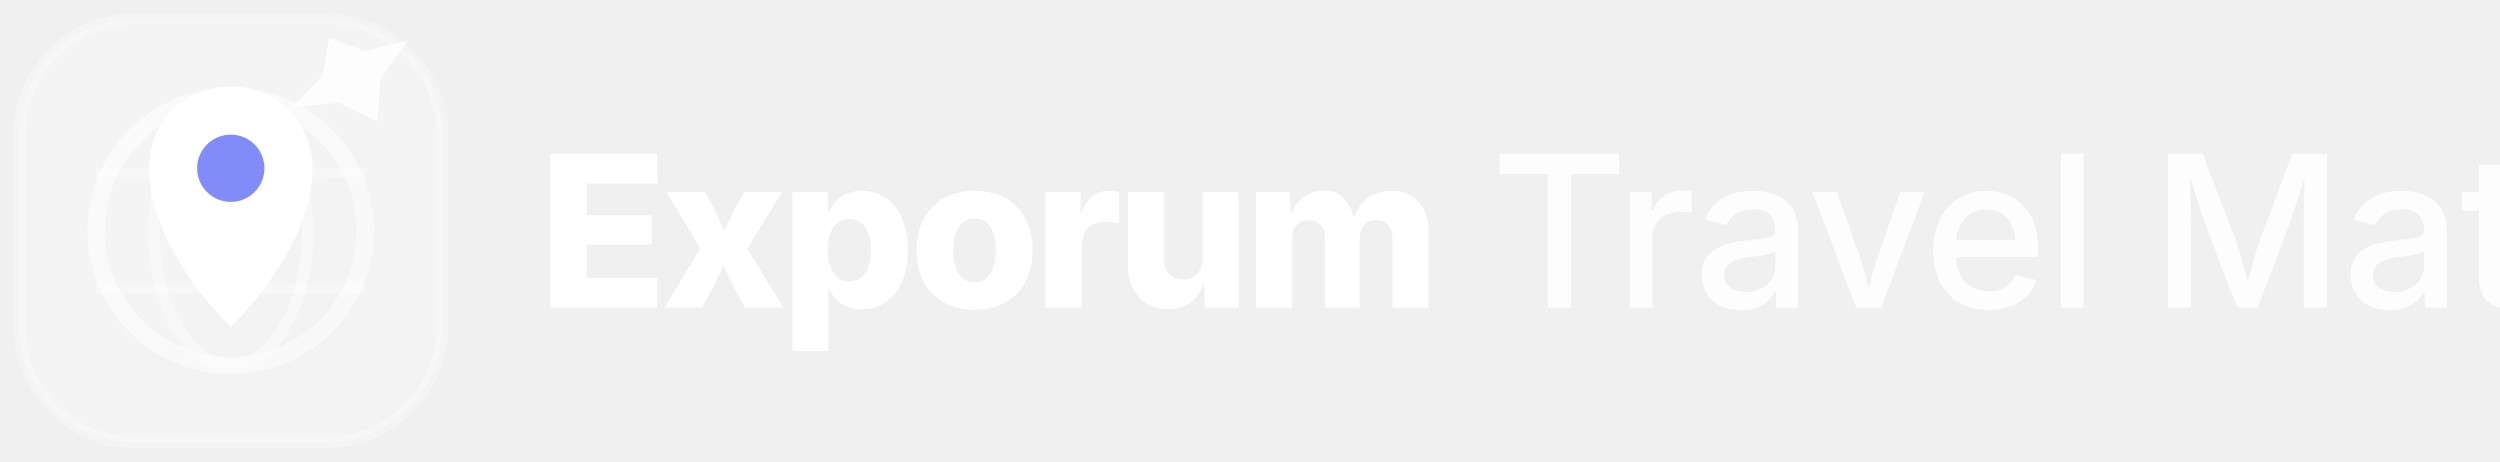
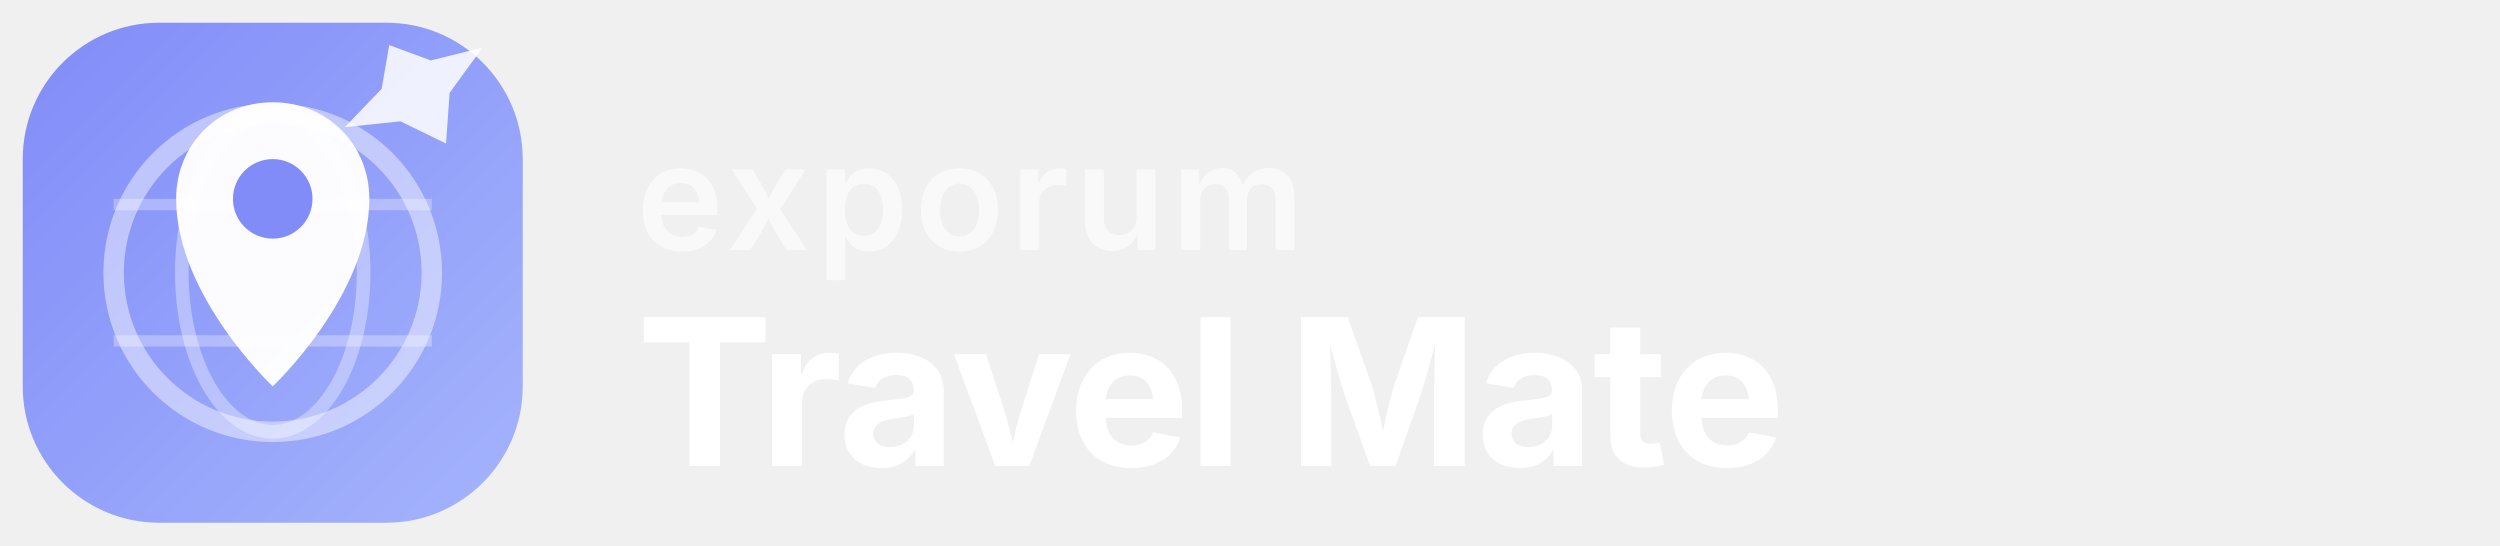
- <svg xmlns="http://www.w3.org/2000/svg" width="260" height="48" viewBox="0 0 260 48" fill="none">
+ <svg xmlns="http://www.w3.org/2000/svg" width="220" height="48" viewBox="0 0 220 48" fill="none">
  <defs>
    <linearGradient id="iconBgW" x1="2" y1="2" x2="46" y2="46" gradientUnits="userSpaceOnUse">
-       <stop stop-color="white" stop-opacity="0.3" />
-       <stop offset="1" stop-color="white" stop-opacity="0.18" />
+       <stop stop-color="#818cf8" />
+       <stop offset="1" stop-color="#a5b4fc" />
    </linearGradient>
  </defs>
-   <rect x="2" y="2" width="44" height="44" rx="12" fill="url(#iconBgW)" stroke="white" stroke-opacity="0.3" stroke-width="1.2" />
-   <circle cx="24" cy="24" r="14" stroke="white" stroke-width="1.8" fill="none" opacity="0.5" />
-   <ellipse cx="24" cy="24" rx="8" ry="14" stroke="white" stroke-width="1.2" fill="none" opacity="0.38" />
-   <line x1="10" y1="18" x2="38" y2="18" stroke="white" stroke-width="1" opacity="0.32" />
-   <line x1="10" y1="30" x2="38" y2="30" stroke="white" stroke-width="1" opacity="0.32" />
+   <rect x="2" y="2" width="44" height="44" rx="12" fill="url(#iconBgW)" />
+   <circle cx="24" cy="24" r="14" stroke="white" stroke-width="1.8" fill="none" opacity="0.45" />
+   <ellipse cx="24" cy="24" rx="8" ry="14" stroke="white" stroke-width="1.2" fill="none" opacity="0.35" />
+   <line x1="10" y1="18" x2="38" y2="18" stroke="white" stroke-width="1" opacity="0.3" />
+   <line x1="10" y1="30" x2="38" y2="30" stroke="white" stroke-width="1" opacity="0.3" />
  <path d="M24 9c-4.8 0-8.5 3.7-8.5 8.5C15.5 26 24 34 24 34s8.5-8 8.5-16.5C32.5 12.7 28.8 9 24 9z" fill="white" fill-opacity="0.97" />
  <circle cx="24" cy="17.5" r="3.5" fill="#818cf8" />
  <g transform="translate(36, 7) rotate(-30)">
    <path d="M0-3.5 2.5-0.5 7 0.8 2.5 2.8 0 6.5-2.5 2.8-7 0.8-2.5-0.5z" fill="white" opacity="0.85" />
  </g>
-   <text x="56" y="32" font-family="Inter,system-ui,-apple-system,'Segoe UI',Roboto,sans-serif" font-size="22" font-weight="800" fill="white" letter-spacing="-0.03em">Exporum</text>
-   <text x="155" y="32" font-family="Inter,system-ui,-apple-system,'Segoe UI',Roboto,sans-serif" font-size="22" font-weight="500" fill="white" fill-opacity="0.85" letter-spacing="-0.01em">Travel Mate</text>
+   <text x="56" y="22" font-family="Inter,system-ui,-apple-system,'Segoe UI',Roboto,sans-serif" font-size="13" font-weight="600" fill="rgba(255,255,255,0.6)" letter-spacing="0.04em">exporum</text>
+   <text x="56" y="41" font-family="Inter,system-ui,-apple-system,'Segoe UI',Roboto,sans-serif" font-size="18" font-weight="700" fill="white" letter-spacing="-0.01em">Travel Mate</text>
</svg>
